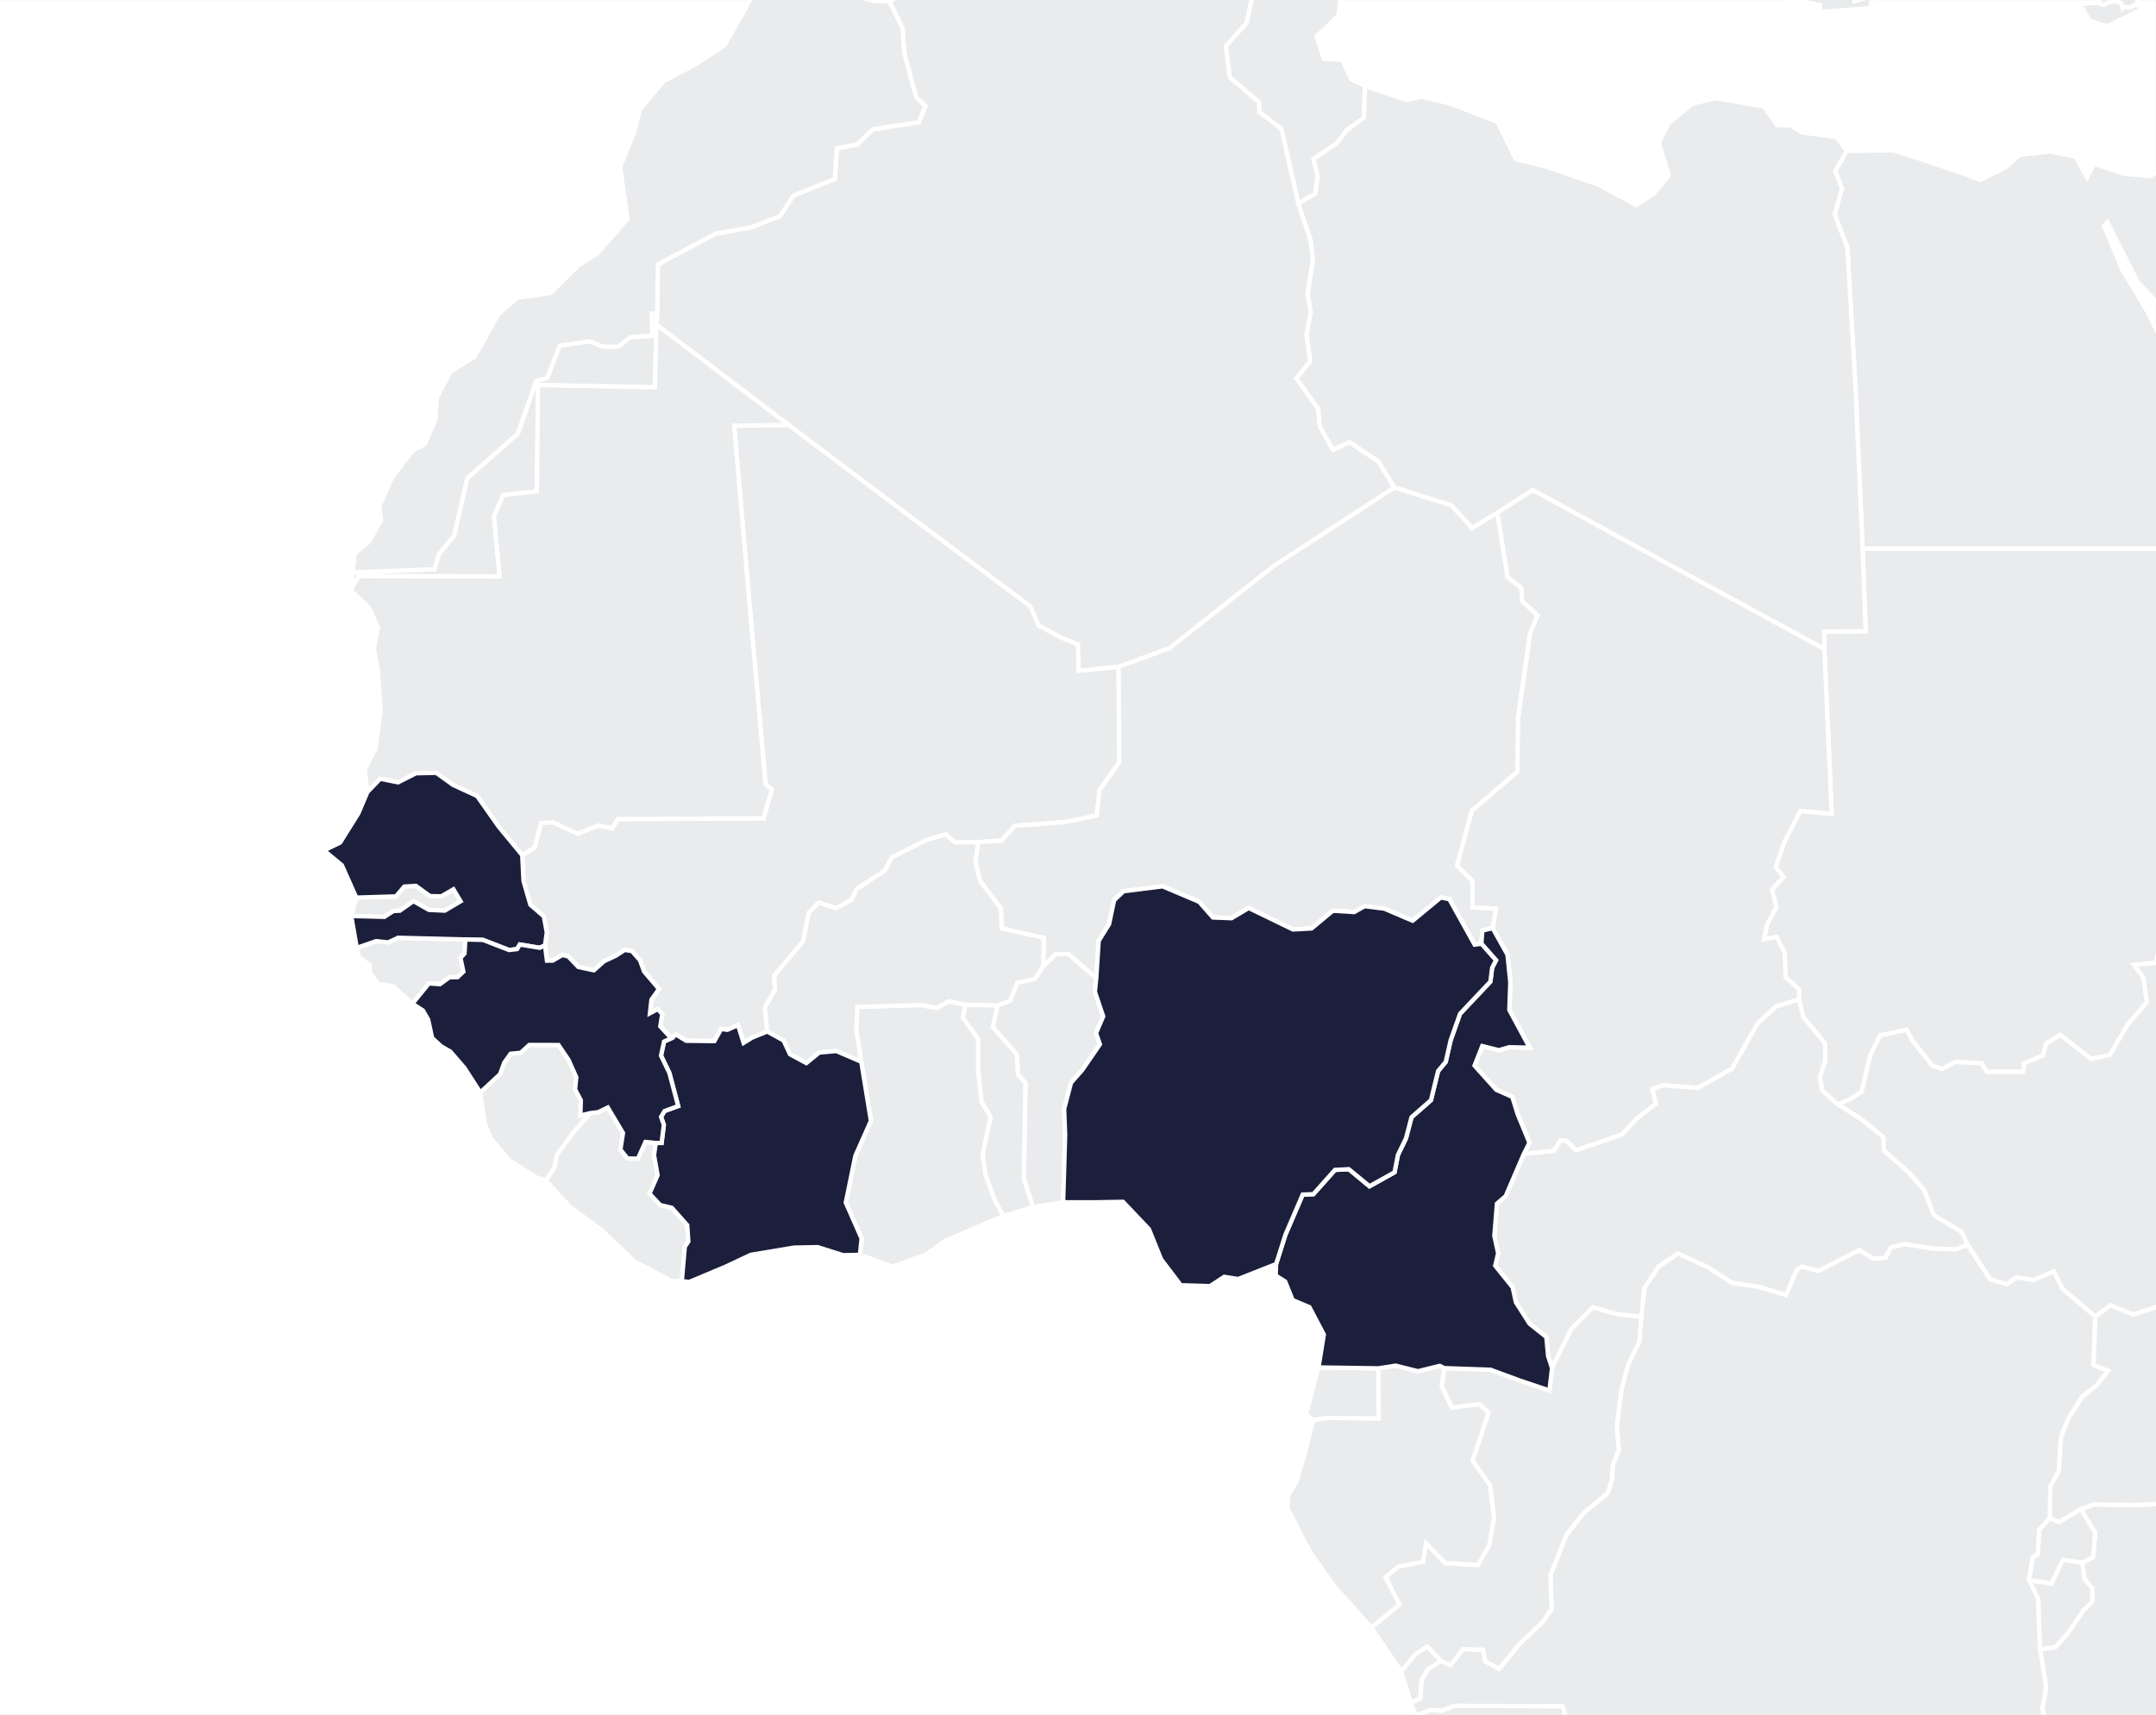
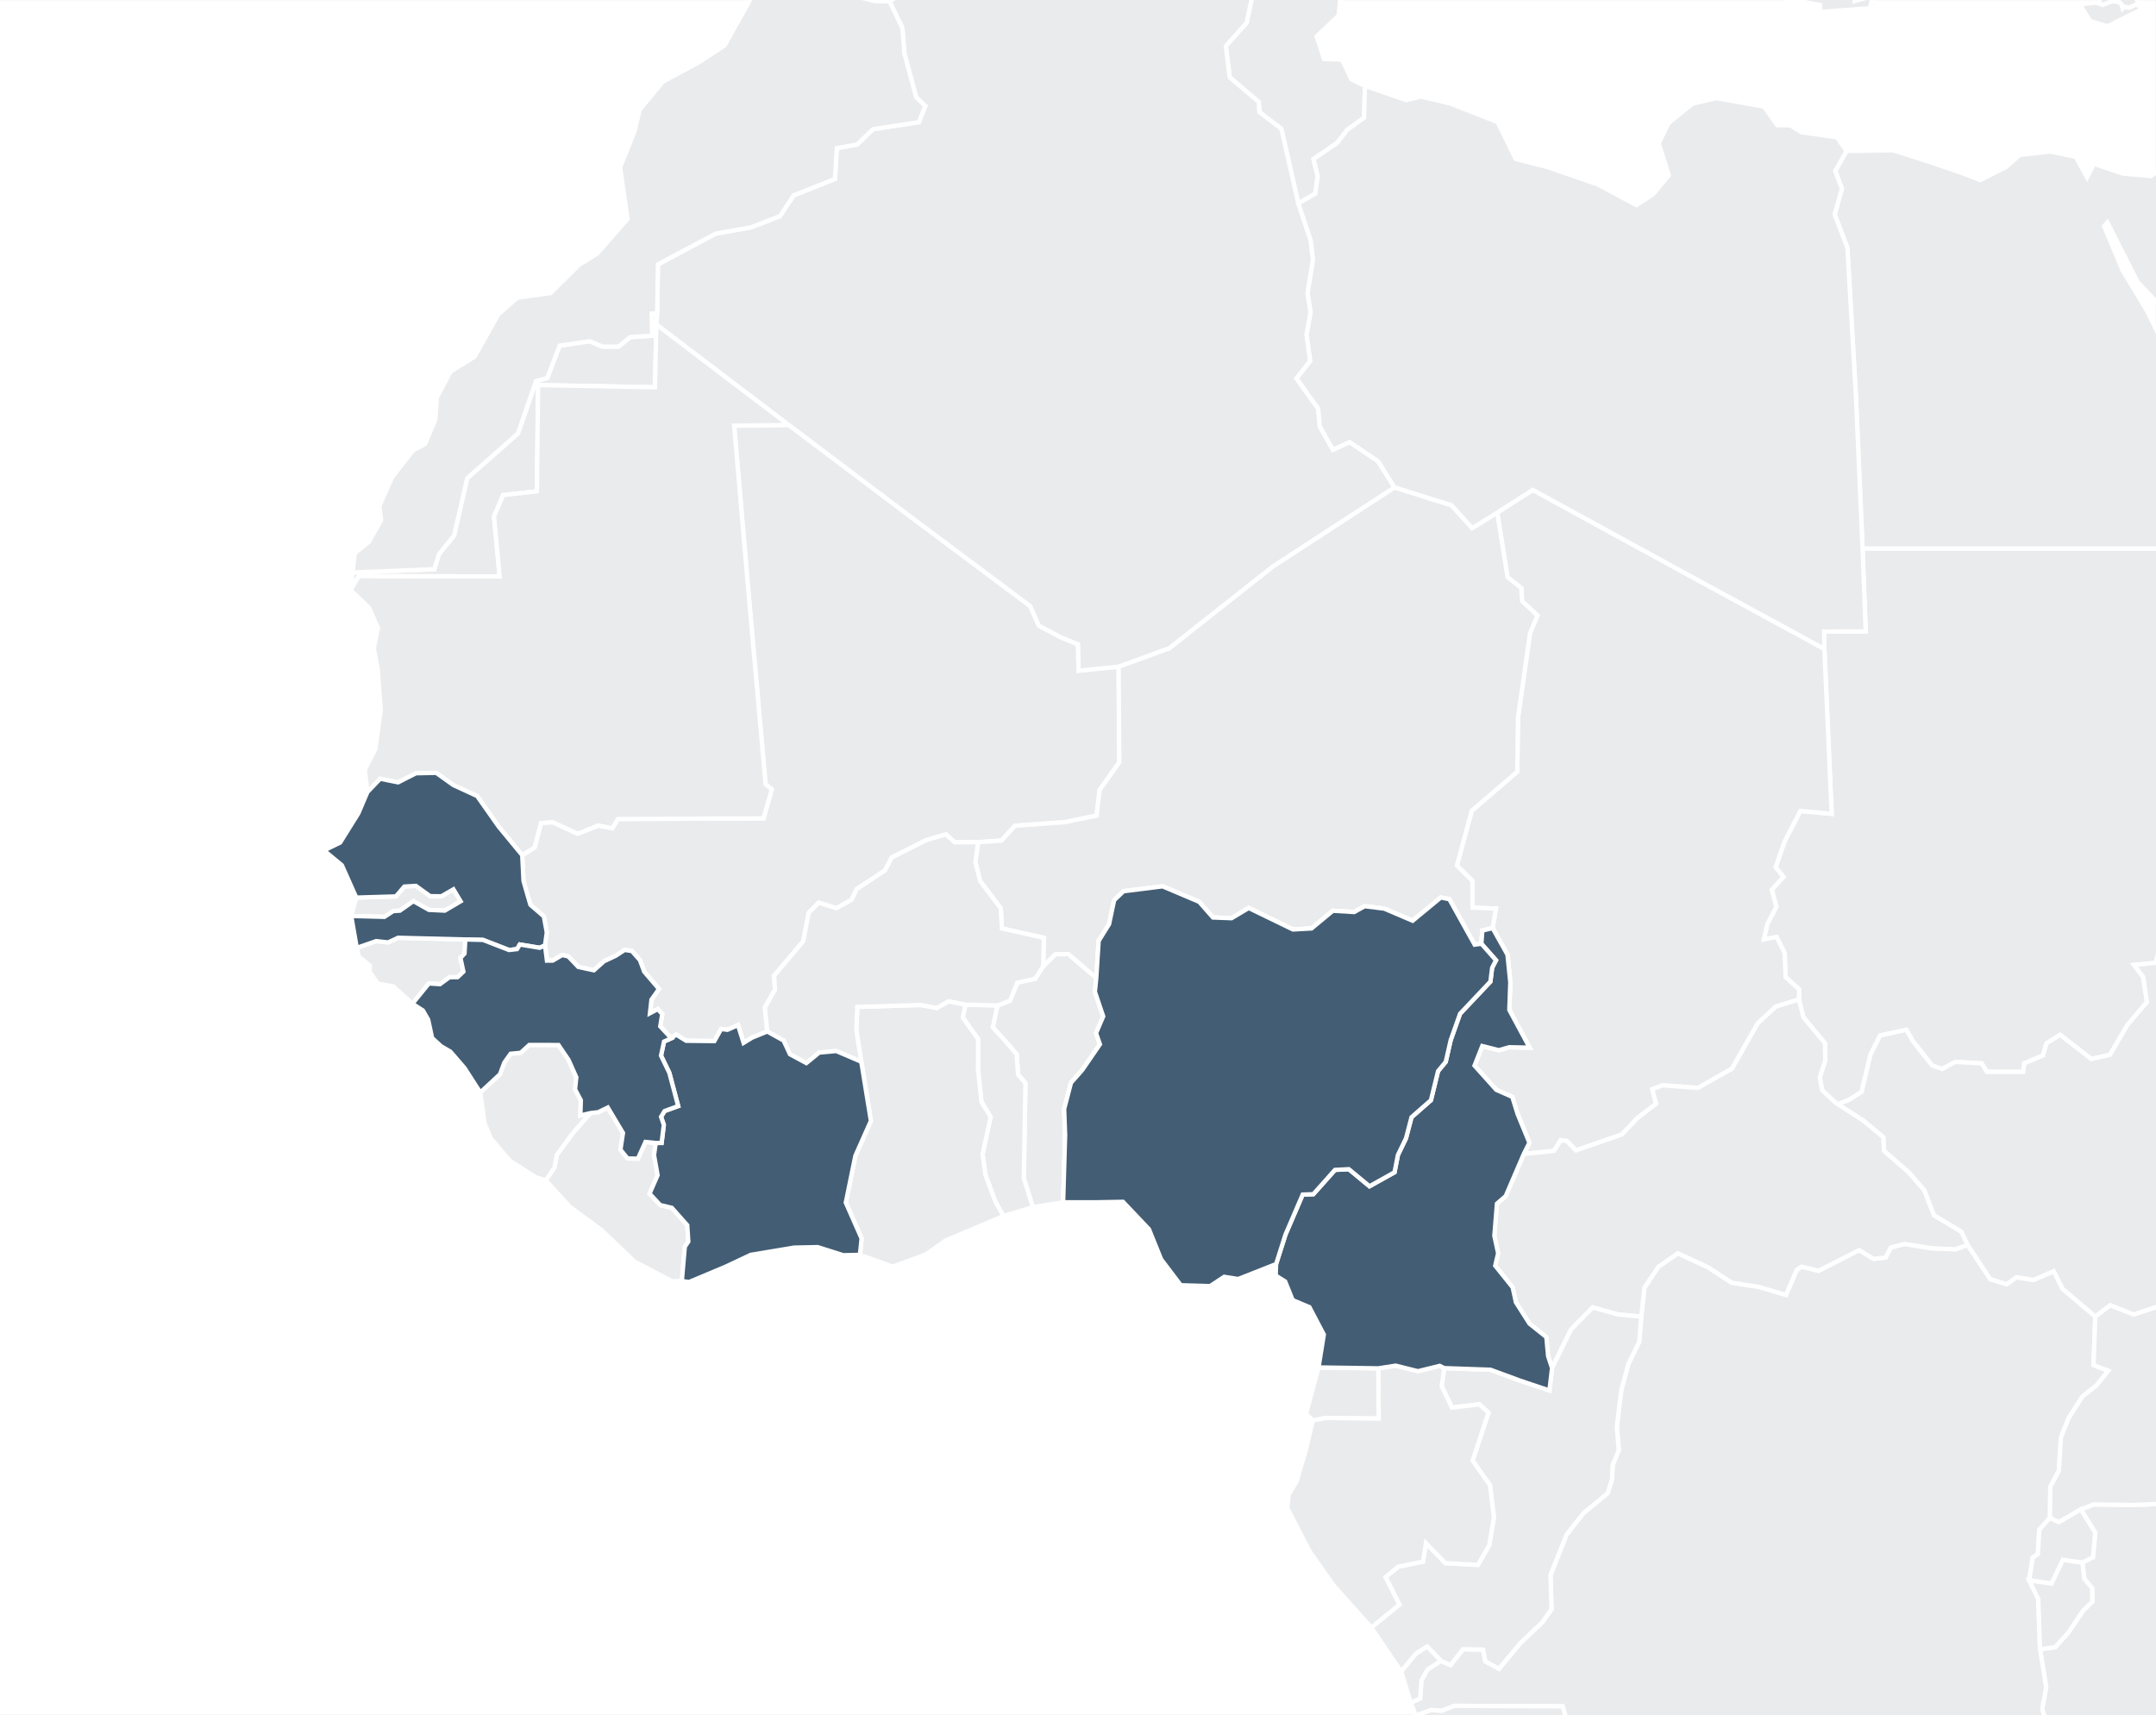
<svg xmlns="http://www.w3.org/2000/svg" viewBox="1030.4 343.1 399.2 317.4" width="1920" height="1527" data-region="Afrique de l'Ouest" data-version="2.0" data-source="POF design system v3.3.0 - vectorized regional crop">
  <defs />
  <rect x="1030.39" y="343.12" width="399.16" height="317.44" fill="#FFFFFF" />
  <g id="pof-map-base" fill="#EAEBED" stroke="#FFFFFF" stroke-width="0.8">
    <path d="M1439.36,621.16L1440.50,622.01L1465.01,637.68L1465.41,642.14L1475.04,649.83L1471.75,659.31L1472.07,663.67L1476.35,666.47L1476.51,668.47L1474.55,673.11L1474.88,675.45L1474.35,679.12L1476.59,683.95L1479.18,691.53L1481.61,693.21L1481.61,693.21L1476.09,697.67L1468.61,700.66L1464.56,700.53L1462.08,702.84L1457.37,703.04L1455.58,704.01L1447.53,701.84L1442.43,702.47L1440.83,692.01L1438.62,688.42L1437.31,686.29L1430.71,684.86L1426.92,682.55L1422.64,681.25L1419.97,679.96L1417.18,678.01L1417.18,678.01L1413.69,668.31L1409.82,664.01L1408.53,659.54L1409.26,655.54L1408.13,648.47L1410.94,648.10L1413.43,645.32L1416.12,641.30L1417.81,639.69L1417.78,637.19L1416.33,635.45L1415.96,632.42L1415.96,632.42L1417.93,631.45L1418.35,626.92L1415.68,622.58L1418.06,621.66L1425.51,621.76L1439.36,621.16Z" data-iso2="TZ" data-iso3="TZA" data-name="Tanzania" />
    <path d="M1152.08,401.12L1152.07,401.63L1151.92,403.12L1151.68,414.78L1130.03,414.37L1129.81,434.05L1123.58,434.74L1121.87,438.70L1122.91,449.80L1096.83,449.76L1095.32,452.32L1095.69,449.07L1095.80,449.08L1110.81,448.47L1111.67,445.70L1114.47,442.24L1116.91,431.62L1126.31,423.32L1129.65,413.62L1131.72,413.06L1134.02,407.07L1139.57,406.24L1141.93,407.24L1144.92,407.24L1147.08,405.49L1151.15,405.24L1151.08,401.12L1152.08,401.12Z" data-iso2="EH" data-iso3="ESH" data-name="W. Sahara" />
    <path d="M1408.13,648.47L1409.26,655.54L1408.53,659.54L1409.82,664.01L1413.69,668.31L1417.18,678.01L1417.18,678.01L1414.52,677.22L1405.40,678.52L1403.57,679.44L1401.55,684.35L1403.00,687.74L1401.60,696.85L1400.58,704.57L1402.37,705.94L1407.01,708.93L1408.90,707.53L1409.23,715.83L1404.07,715.77L1401.42,711.53L1399.02,708.25L1393.88,707.18L1392.46,703.15L1388.27,705.58L1382.89,704.50L1380.71,701.01L1376.44,700.30L1373.27,700.49L1372.93,698.10L1370.60,697.90L1367.53,697.45L1363.32,698.60L1360.39,698.41L1358.71,699.12L1359.22,689.97L1357.01,687.11L1356.59,682.38L1357.65,677.74L1356.31,674.78L1356.25,669.94L1348.02,670.00L1348.65,667.23L1345.19,667.26L1344.81,668.59L1340.60,668.89L1338.85,673.38L1337.82,675.30L1334.08,674.21L1331.84,675.30L1327.35,675.92L1324.80,671.90L1323.26,669.41L1321.36,664.80L1319.73,659.06L1299.72,658.96L1297.33,659.89L1295.37,659.74L1292.56,660.78L1291.63,658.39L1293.36,657.58L1293.59,654.22L1294.71,652.25L1297.19,650.63L1298.97,651.41L1301.30,648.47L1305.00,648.55L1305.42,650.72L1307.95,652.09L1311.97,647.26L1315.95,643.51L1317.68,641.05L1317.48,634.72L1320.46,627.25L1323.59,623.28L1328.07,619.58L1328.85,617.12L1329.02,614.30L1330.13,611.63L1329.77,607.27L1330.60,600.46L1331.90,595.66L1333.92,591.54L1334.29,586.90L1334.87,581.53L1337.48,577.63L1341.09,575.15L1346.70,577.76L1351.05,580.60L1356.02,581.36L1361.09,582.86L1363.08,578.22L1364.01,577.62L1367.11,578.40L1374.63,574.56L1377.32,576.18L1379.51,575.95L1380.51,574.08L1383.03,573.42L1388.14,574.23L1392.49,574.41L1394.72,573.59L1398.91,579.94L1401.96,580.88L1403.77,579.58L1406.91,580.09L1410.67,578.46L1412.32,581.75L1418.36,586.86L1418.36,586.86L1418.03,595.86L1420.76,596.90L1418.59,599.63L1415.99,601.67L1413.42,605.68L1412.00,609.26L1411.62,615.43L1410.04,618.37L1409.96,624.17L1408.00,626.32L1407.72,630.89L1406.78,631.49L1406.12,635.69L1407.80,639.19L1408.13,648.47Z" data-iso2="CD" data-iso3="COD" data-name="Dem. Rep. Congo" />
    <path d="M1375.39,550.55L1370.18,547.19L1367.80,544.98L1367.33,542.59L1368.37,539.39L1368.30,536.25L1364.31,531.44L1363.49,528.15L1363.53,526.28L1361.01,524.02L1360.84,519.55L1359.36,516.58L1357.00,517.02L1357.62,514.20L1359.30,510.99L1358.46,507.81L1360.62,505.45L1359.17,503.65L1360.82,498.90L1363.74,493.24L1369.55,493.77L1368.20,463.24L1368.17,460.01L1375.85,459.99L1375.27,444.63L1402.00,444.63L1427.81,444.63L1454.19,444.63L1456.76,452.17L1455.38,453.57L1456.78,461.49L1459.74,470.67L1462.39,472.57L1466.21,475.41L1463.05,479.80L1458.18,481.06L1456.19,483.42L1455.78,488.54L1453.40,499.84L1454.25,502.92L1453.44,509.52L1450.97,517.10L1447.02,520.91L1444.31,526.79L1443.72,529.93L1440.58,532.09L1438.78,540.14L1439.03,547.05L1438.81,541.05L1437.87,540.90L1437.90,537.07L1437.02,534.43L1433.46,531.39L1432.49,525.85L1433.14,520.17L1429.99,519.64L1429.58,521.36L1425.54,521.75L1427.23,524.00L1427.93,528.62L1424.33,532.85L1421.09,538.39L1417.63,539.18L1411.84,534.70L1409.32,536.28L1408.67,538.52L1405.21,539.98L1405.01,541.56L1398.28,541.56L1397.32,539.98L1392.43,539.71L1390.02,541.03L1388.15,540.37L1384.58,535.88L1383.38,533.77L1378.52,534.83L1376.73,538.39L1375.10,545.26L1372.80,546.71L1370.73,547.55L1375.39,550.55Z" data-iso2="SD" data-iso3="SDN" data-name="Sudan" />
    <path d="M1368.20,463.24L1369.55,493.77L1363.74,493.24L1360.82,498.90L1359.17,503.65L1360.62,505.45L1358.46,507.81L1359.30,510.99L1357.62,514.20L1357.00,517.02L1359.36,516.58L1360.84,519.55L1361.01,524.02L1363.53,526.28L1363.49,528.15L1359.23,529.46L1355.86,532.57L1351.10,540.96L1344.78,544.53L1338.24,544.05L1336.34,544.76L1337.04,547.46L1333.54,550.15L1330.70,553.16L1322.20,556.10L1320.49,554.36L1319.37,554.21L1318.14,556.19L1312.54,556.76L1313.58,554.68L1311.40,549.38L1310.41,546.19L1307.45,544.89L1303.42,540.40L1304.85,536.77L1307.94,537.54L1309.84,536.99L1313.62,537.07L1309.86,530.08L1310.04,524.97L1309.52,519.86L1306.77,514.94L1307.39,511.32L1303.07,511.14L1303.01,506.19L1300.16,503.34L1302.90,493.21L1311.33,485.96L1311.47,475.95L1313.69,460.34L1315.07,457.03L1312.23,454.39L1312.07,451.95L1309.53,449.95L1307.62,437.99L1314.21,433.78L1341.13,448.51L1368.20,463.24Z" data-iso2="TD" data-iso3="TCD" data-name="Chad" />
    <path d="M1096.37,509.28L1093.70,503.29L1090.39,500.55L1093.38,499.09L1096.75,493.69L1098.43,489.74L1100.79,487.28L1104.11,487.94L1107.42,486.26L1111.17,486.18L1114.33,488.44L1118.75,490.48L1122.73,496.14L1127.09,501.42L1127.33,506.21L1128.60,510.61L1131.10,512.77L1131.64,515.74L1131.31,518.14L1130.33,518.58L1126.65,517.97L1126.14,518.82L1124.65,518.99L1119.82,517.12L1116.56,517.04L1104.10,516.72L1102.28,517.58L1100.05,517.34L1096.46,518.59L1095.44,512.69L1101.58,512.85L1103.22,511.78L1104.43,511.71L1106.95,509.94L1109.82,511.56L1112.75,511.70L1115.69,509.97L1114.36,507.75L1112.12,509.04L1110.03,509.01L1107.40,507.11L1105.26,507.24L1103.71,509.06L1096.37,509.28Z" data-iso2="SN" data-iso3="SEN" data-name="Senegal" />
    <path d="M1131.31,518.14L1131.64,515.74L1131.10,512.77L1128.60,510.61L1127.33,506.21L1127.09,501.42L1129.37,500.02L1130.57,495.49L1132.70,495.31L1137.37,497.45L1141.18,495.93L1143.77,496.44L1144.80,494.73L1171.77,494.61L1173.31,489.23L1172.15,488.28L1169.19,455.08L1166.33,421.89L1176.45,421.75L1198.71,438.53L1221.16,455.31L1222.75,458.92L1226.91,461.12L1230.01,462.37L1230.11,467.26L1237.52,466.51L1237.65,484.23L1234.00,489.36L1233.45,494.10L1227.49,495.32L1218.32,495.98L1215.83,498.72L1211.52,499.02L1207.21,499.05L1205.53,497.58L1201.83,498.67L1195.53,501.86L1194.24,504.27L1189.01,507.72L1188.08,509.69L1185.25,511.26L1182.00,510.22L1180.14,512.10L1179.13,517.37L1173.74,523.75L1173.89,526.36L1172.03,529.62L1172.46,534.08L1169.66,535.22L1168.08,536.19L1167.05,532.90L1165.09,533.77L1163.93,533.62L1162.67,535.86L1157.45,535.80L1155.58,534.65L1154.70,535.34L1152.65,533.13L1153.02,530.84L1152.18,529.94L1150.74,530.70L1151.02,528.19L1152.42,526.21L1149.67,522.99L1148.89,520.87L1147.40,519.18L1146.05,518.98L1144.42,520.05L1142.23,521.08L1140.36,522.75L1137.48,522.13L1135.62,520.18L1134.51,519.92L1132.74,520.95L1131.67,520.96L1131.31,518.14Z" data-iso2="ML" data-iso3="MLI" data-name="Mali" />
    <path d="M1095.32,452.32L1096.83,449.76L1122.91,449.80L1121.87,438.70L1123.58,434.74L1129.81,434.05L1130.03,414.37L1151.68,414.78L1151.92,403.12L1176.45,421.75L1166.33,421.89L1169.19,455.08L1172.15,488.28L1173.31,489.23L1171.77,494.61L1144.80,494.73L1143.77,496.44L1141.18,495.93L1137.37,497.45L1132.70,495.31L1130.57,495.49L1129.37,500.02L1127.09,501.42L1122.73,496.14L1118.75,490.48L1114.33,488.44L1111.17,486.18L1107.42,486.26L1104.11,487.94L1100.79,487.28L1098.43,489.74L1097.94,485.60L1099.90,481.80L1100.90,474.56L1100.34,466.96L1099.62,463.14L1100.38,459.30L1098.75,455.64L1095.32,452.32Z" data-iso2="MR" data-iso3="MRT" data-name="Mauritania" />
    <path d="M1227.25,565.71L1221.65,566.61L1219.97,561.30L1220.27,543.64L1218.90,542.05L1218.64,538.28L1216.29,535.58L1214.22,533.31L1215.08,529.26L1217.40,528.39L1218.77,525.03L1222.07,524.31L1223.55,522.01L1225.81,519.76L1228.23,519.74L1233.39,524.16L1233.13,526.72L1234.67,531.28L1233.34,534.38L1234.06,536.45L1230.79,541.21L1228.71,543.57L1227.44,548.42L1227.62,553.31L1227.25,565.71Z" data-iso2="BJ" data-iso3="BEN" data-name="Benin" />
    <path d="M1307.62,437.99L1309.53,449.95L1312.07,451.95L1312.23,454.39L1315.07,457.03L1313.69,460.34L1311.47,475.95L1311.33,485.96L1302.90,493.21L1300.16,503.34L1303.01,506.19L1303.07,511.14L1307.39,511.32L1306.77,514.94L1304.87,515.38L1304.69,517.83L1303.44,518.00L1298.76,509.58L1297.17,509.27L1291.96,513.57L1286.71,511.33L1283.08,510.88L1281.14,511.96L1277.19,511.72L1273.24,515.00L1269.81,515.19L1261.61,511.21L1258.43,513.10L1254.99,512.97L1252.44,510.07L1245.67,507.20L1238.43,508.11L1236.69,509.77L1235.76,514.19L1233.83,517.30L1233.39,524.16L1228.23,519.74L1225.81,519.76L1223.55,522.01L1223.69,516.74L1215.91,515.00L1215.69,511.27L1211.90,506.25L1210.99,502.75L1211.52,499.02L1215.83,498.72L1218.32,495.98L1227.49,495.32L1233.45,494.10L1234.00,489.36L1237.65,484.23L1237.52,466.51L1246.92,463.08L1266.06,447.97L1288.59,433.31L1299.15,436.62L1302.98,440.85L1307.62,437.99Z" data-iso2="NE" data-iso3="NER" data-name="Niger" />
    <path d="M1227.25,565.71L1227.62,553.31L1227.44,548.42L1228.71,543.57L1230.79,541.21L1234.06,536.45L1233.34,534.38L1234.67,531.28L1233.13,526.72L1233.39,524.16L1233.83,517.30L1235.76,514.19L1236.69,509.77L1238.43,508.11L1245.67,507.20L1252.44,510.07L1254.99,512.97L1258.43,513.10L1261.61,511.21L1269.81,515.19L1273.24,515.00L1277.19,511.72L1281.14,511.96L1283.08,510.88L1286.71,511.33L1291.96,513.57L1297.17,509.27L1298.76,509.58L1303.44,518.00L1304.69,517.83L1307.40,520.89L1306.68,522.28L1306.36,524.84L1300.74,530.79L1299.00,535.70L1298.09,539.70L1296.67,541.41L1295.35,546.80L1291.75,549.96L1290.73,553.86L1289.23,556.96L1288.61,560.15L1283.97,562.74L1280.15,559.58L1277.58,559.71L1273.57,564.21L1271.60,564.28L1268.41,571.70L1266.68,577.15L1259.65,579.92L1257.07,579.51L1254.46,581.23L1249.03,581.07L1245.39,576.26L1243.14,570.69L1238.33,565.62L1233.24,565.71L1227.25,565.71Z" data-iso2="NG" data-iso3="NGA" data-name="Nigeria" />
    <path d="M1306.77,514.94L1309.52,519.86L1310.04,524.97L1309.86,530.08L1313.62,537.07L1309.84,536.99L1307.94,537.54L1304.85,536.77L1303.42,540.40L1307.45,544.89L1310.41,546.19L1311.40,549.38L1313.58,554.68L1312.54,556.76L1309.19,564.56L1307.57,565.96L1307.09,571.92L1307.79,575.16L1307.25,577.45L1310.48,581.47L1311.08,584.23L1313.61,588.20L1316.72,590.67L1317.04,594.18L1317.77,596.41L1317.29,600.56L1311.89,598.75L1306.39,596.72L1297.82,596.42L1296.97,596.00L1292.95,596.99L1288.82,595.96L1285.60,596.46L1274.54,596.29L1275.52,590.21L1272.85,585.13L1269.75,583.82L1268.36,580.38L1266.61,579.27L1266.68,577.15L1268.41,571.70L1271.60,564.28L1273.57,564.21L1277.58,559.71L1280.15,559.58L1283.97,562.74L1288.61,560.15L1289.23,556.96L1290.73,553.86L1291.75,549.96L1295.35,546.80L1296.67,541.41L1298.09,539.70L1299.00,535.70L1300.74,530.79L1306.36,524.84L1306.68,522.28L1307.40,520.89L1304.69,517.83L1304.87,515.38L1306.77,514.94Z" data-iso2="CM" data-iso3="CMR" data-name="Cameroon" />
    <path d="M1215.08,529.26L1214.22,533.31L1216.29,535.58L1218.64,538.28L1218.90,542.05L1220.27,543.64L1219.97,561.30L1221.65,566.61L1216.19,568.25L1214.68,565.55L1212.87,560.67L1212.33,556.84L1213.82,549.91L1212.12,547.11L1211.48,541.05L1211.49,535.46L1208.66,531.50L1209.16,529.10L1215.08,529.26Z" data-iso2="TG" data-iso3="TGO" data-name="Togo" />
    <path d="M1209.16,529.10L1208.66,531.50L1211.49,535.46L1211.48,541.05L1212.12,547.11L1213.82,549.91L1212.33,556.84L1212.87,560.67L1214.68,565.55L1216.19,568.25L1205.56,572.75L1201.78,575.39L1195.67,577.62L1189.62,575.44L1189.93,572.40L1187.00,565.77L1188.78,557.09L1191.65,550.63L1189.87,539.68L1188.96,533.89L1189.13,529.53L1200.87,529.17L1203.85,529.73L1206.04,528.48L1209.16,529.10Z" data-iso2="GH" data-iso3="GHA" data-name="Ghana" />
    <path d="M1154.70,535.34L1155.58,534.65L1157.45,535.80L1162.67,535.86L1163.93,533.62L1165.09,533.77L1167.05,532.90L1168.08,536.19L1169.66,535.22L1172.46,534.08L1175.49,535.76L1176.67,538.30L1179.70,539.93L1182.07,537.99L1185.24,537.70L1189.87,539.68L1191.65,550.63L1188.78,557.09L1187.00,565.77L1189.93,572.40L1189.62,575.44L1186.53,575.51L1181.80,574.01L1177.45,574.10L1169.41,575.44L1164.69,577.66L1157.97,580.48L1156.65,580.28L1157.20,573.95L1157.85,572.98L1157.65,569.95L1154.79,566.73L1152.64,566.22L1150.67,564.10L1152.16,560.69L1151.50,556.97L1151.82,554.73L1152.90,554.72L1153.31,551.37L1152.80,549.88L1153.45,548.81L1155.97,547.89L1154.33,541.73L1152.79,538.55L1153.35,535.94L1154.70,535.34Z" data-iso2="CI" data-iso3="CIV" data-name="Côte d'Ivoire" />
    <path d="M1116.56,517.04L1119.82,517.12L1124.65,518.99L1126.14,518.82L1126.65,517.97L1130.33,518.58L1131.31,518.14L1131.67,520.96L1132.74,520.95L1134.51,519.92L1135.62,520.18L1137.48,522.13L1140.36,522.75L1142.23,521.08L1144.42,520.05L1146.05,518.98L1147.40,519.18L1148.89,520.87L1149.67,522.99L1152.42,526.21L1151.02,528.19L1150.74,530.70L1152.18,529.94L1153.02,530.84L1152.65,533.13L1154.70,535.34L1153.35,535.94L1152.79,538.55L1154.33,541.73L1155.97,547.89L1153.45,548.81L1152.80,549.88L1153.31,551.37L1152.90,554.72L1151.82,554.73L1149.91,554.53L1148.51,557.63L1146.59,557.59L1145.28,555.96L1145.75,552.87L1142.94,548.16L1141.17,549.02L1139.72,549.19L1137.86,549.63L1137.95,546.81L1136.88,544.80L1137.11,542.56L1135.67,539.33L1133.81,536.58L1128.40,536.57L1126.81,538.02L1124.94,538.20L1123.77,539.85L1122.98,541.99L1119.33,545.37L1116.40,540.82L1113.80,537.81L1112.08,536.81L1110.41,535.28L1109.68,531.88L1108.71,530.19L1106.76,528.93L1109.81,525.18L1111.86,525.32L1113.63,524.03L1115.12,524.02L1116.20,523.00L1115.66,520.45L1116.41,519.65L1116.56,517.04Z" data-iso2="GN" data-iso3="GIN" data-name="Guinea" />
    <path d="M1096.46,518.59L1100.05,517.34L1102.28,517.58L1104.10,516.72L1116.56,517.04L1116.41,519.65L1115.66,520.45L1116.20,523.00L1115.12,524.02L1113.63,524.03L1111.86,525.32L1109.81,525.18L1106.76,528.93L1103.19,525.71L1100.36,525.21L1098.84,523.04L1098.89,521.87L1096.86,520.23L1096.46,518.59Z" data-iso2="GW" data-iso3="GNB" data-name="Guinea-Bissau" />
    <path d="M1151.82,554.73L1151.50,556.97L1152.16,560.69L1150.67,564.10L1152.64,566.22L1154.79,566.73L1157.65,569.95L1157.85,572.98L1157.20,573.95L1156.65,580.28L1154.88,580.35L1147.89,576.68L1141.75,570.83L1136.00,566.62L1131.46,561.66L1133.09,559.19L1133.47,556.96L1136.55,552.78L1139.72,549.19L1141.17,549.02L1142.94,548.16L1145.75,552.87L1145.28,555.96L1146.59,557.59L1148.51,557.63L1149.91,554.53L1151.82,554.73Z" data-iso2="LR" data-iso3="LBR" data-name="Liberia" />
    <path d="M1119.33,545.37L1122.98,541.99L1123.77,539.85L1124.94,538.20L1126.81,538.02L1128.40,536.57L1133.81,536.58L1135.67,539.33L1137.11,542.56L1136.88,544.80L1137.95,546.81L1137.86,549.63L1139.72,549.19L1136.55,552.78L1133.47,556.96L1133.09,559.19L1131.46,561.66L1129.63,561.09L1124.78,557.99L1121.27,553.87L1120.11,551.06L1119.33,545.37Z" data-iso2="SL" data-iso3="SLE" data-name="Sierra Leone" />
    <path d="M1172.46,534.08L1172.03,529.62L1173.89,526.36L1173.74,523.75L1179.13,517.37L1180.14,512.10L1182.00,510.22L1185.25,511.26L1188.08,509.69L1189.01,507.72L1194.24,504.27L1195.53,501.86L1201.83,498.67L1205.53,497.58L1207.21,499.05L1211.52,499.02L1210.99,502.75L1211.90,506.25L1215.69,511.27L1215.91,515.00L1223.69,516.74L1223.55,522.01L1222.07,524.31L1218.77,525.03L1217.40,528.39L1215.08,529.26L1209.16,529.10L1206.04,528.48L1203.85,529.73L1200.87,529.17L1189.13,529.53L1188.96,533.89L1189.87,539.68L1185.24,537.70L1182.07,537.99L1179.70,539.93L1176.67,538.30L1175.49,535.76L1172.46,534.08Z" data-iso2="BF" data-iso3="BFA" data-name="Burkina Faso" />
    <path d="M1394.72,573.59L1392.49,574.41L1388.14,574.23L1383.03,573.42L1380.51,574.08L1379.51,575.95L1377.32,576.18L1374.63,574.56L1367.11,578.40L1364.01,577.62L1363.08,578.22L1361.09,582.86L1356.02,581.36L1351.05,580.60L1346.70,577.76L1341.09,575.15L1337.48,577.63L1334.87,581.53L1334.29,586.90L1329.92,586.47L1325.32,585.18L1321.30,589.25L1317.77,596.41L1317.04,594.18L1316.72,590.67L1313.61,588.20L1311.08,584.23L1310.48,581.47L1307.25,577.45L1307.79,575.16L1307.09,571.92L1307.57,565.96L1309.19,564.56L1312.54,556.76L1318.14,556.19L1319.37,554.21L1320.49,554.36L1322.20,556.10L1330.70,553.16L1333.54,550.15L1337.04,547.46L1336.34,544.76L1338.24,544.05L1344.78,544.53L1351.10,540.96L1355.86,532.57L1359.23,529.46L1363.49,528.15L1364.31,531.44L1368.30,536.25L1368.37,539.39L1367.33,542.59L1367.80,544.98L1370.18,547.19L1375.39,550.55L1379.14,553.66L1379.24,556.16L1383.85,560.17L1386.72,563.50L1388.49,568.11L1393.60,571.16L1394.72,573.59Z" data-iso2="CF" data-iso3="CAF" data-name="Central African Rep." />
    <path d="M1334.29,586.90L1333.92,591.54L1331.90,595.66L1330.60,600.46L1329.77,607.27L1330.13,611.63L1329.02,614.30L1328.85,617.12L1328.07,619.58L1323.59,623.28L1320.46,627.25L1317.48,634.72L1317.68,641.05L1315.95,643.51L1311.97,647.26L1307.95,652.09L1305.42,650.72L1305.00,648.55L1301.30,648.47L1298.97,651.41L1297.19,650.63L1294.66,647.99L1292.60,649.29L1289.85,652.61L1284.31,644.46L1289.50,640.21L1286.95,635.13L1289.29,633.19L1293.88,632.25L1294.43,628.84L1298.04,632.54L1304.04,632.86L1306.14,629.22L1307.01,624.11L1306.28,618.10L1303.06,613.56L1306.00,604.65L1304.30,603.12L1299.24,603.74L1297.33,599.77L1297.82,596.42L1306.39,596.72L1311.89,598.75L1317.29,600.56L1317.77,596.41L1321.30,589.25L1325.32,585.18L1329.92,586.47L1334.29,586.90Z" data-iso2="CG" data-iso3="COG" data-name="Congo" />
    <path d="M1285.60,596.46L1288.82,595.96L1292.95,596.99L1296.97,596.00L1297.82,596.42L1297.33,599.77L1299.24,603.74L1304.30,603.12L1306.00,604.65L1303.06,613.56L1306.28,618.10L1307.01,624.11L1306.14,629.22L1304.04,632.86L1298.04,632.54L1294.43,628.84L1293.88,632.25L1289.29,633.19L1286.95,635.13L1289.50,640.21L1284.31,644.46L1277.36,636.70L1272.89,630.35L1268.78,622.40L1269.00,619.85L1270.48,617.39L1272.13,611.79L1273.50,606.08L1275.79,605.64L1285.67,605.72L1285.60,596.46Z" data-iso2="GA" data-iso3="GAB" data-name="Gabon" />
    <path d="M1274.54,596.29L1285.60,596.46L1285.67,605.72L1275.79,605.64L1273.50,606.08L1272.22,604.92L1274.54,596.29Z" data-iso2="GQ" data-iso3="GNQ" data-name="Eq. Guinea" />
    <path d="M1297.19,650.63L1294.71,652.25L1293.59,654.22L1293.36,657.58L1291.63,658.39L1289.85,652.61L1292.60,649.29L1294.66,647.99L1297.19,650.63ZM1292.56,660.78L1295.37,659.74L1297.33,659.89L1299.72,658.96L1319.73,659.06L1321.36,664.80L1323.26,669.41L1324.80,671.90L1327.35,675.92L1331.84,675.30L1334.08,674.21L1337.82,675.30L1338.85,673.38L1340.60,668.89L1344.81,668.59L1345.19,667.26L1348.65,667.23L1348.02,670.00L1356.25,669.94L1356.31,674.78L1357.65,677.74L1356.59,682.38L1357.01,687.11L1359.22,689.97L1358.71,699.12L1360.39,698.41L1363.32,698.60L1367.53,697.45L1370.60,697.90L1371.27,700.29L1370.42,704.02L1371.53,707.63L1370.46,710.51L1370.97,713.17L1356.93,713.07L1356.01,737.54L1360.35,743.84L1364.58,748.64L1352.17,751.78L1335.98,750.69L1331.43,747.00L1304.25,747.33L1303.23,747.88L1299.30,744.40L1294.95,744.17L1290.92,745.48L1287.66,746.94L1287.11,742.10L1288.14,735.34L1290.57,728.30L1290.96,725.00L1293.24,718.06L1294.89,714.91L1298.83,709.88L1301.04,706.46L1301.82,700.76L1301.51,696.40L1299.52,693.65L1297.76,688.98L1296.14,684.37L1296.52,682.77L1298.63,679.72L1296.63,672.29L1295.28,667.14L1291.91,662.27L1292.56,660.78Z" data-iso2="AO" data-iso3="AGO" data-name="Angola" />
    <path d="M1415.96,632.42L1416.33,635.45L1417.78,637.19L1417.81,639.69L1416.12,641.30L1413.43,645.32L1410.94,648.10L1408.13,648.47L1407.80,639.19L1406.12,635.69L1410.24,636.30L1412.35,631.92L1415.96,632.42Z" data-iso2="BI" data-iso3="BDI" data-name="Burundi" />
    <path d="M1096.37,509.28L1103.71,509.06L1105.26,507.24L1107.40,507.11L1110.03,509.01L1112.12,509.04L1114.36,507.75L1115.69,509.97L1112.75,511.70L1109.82,511.56L1106.95,509.94L1104.43,511.71L1103.22,511.78L1101.58,512.85L1095.44,512.69L1096.37,509.28Z" data-iso2="GM" data-iso3="GMB" data-name="Gambia" />
    <path d="M1270.79,380.72L1267.65,366.91L1263.58,363.81L1263.48,361.95L1258.08,357.36L1257.37,351.57L1261.22,347.28L1262.55,340.94L1261.33,333.62L1262.50,329.68L1269.31,326.59L1273.78,327.51L1273.74,331.39L1279.02,328.56L1279.53,330.04L1276.50,333.80L1276.59,337.35L1278.87,339.26L1278.28,345.91L1274.19,349.78L1275.55,353.97L1278.88,354.10L1280.63,357.75L1283.13,358.96L1282.97,364.86L1279.89,367.07L1277.98,369.54L1273.61,372.50L1274.39,375.69L1273.92,378.94L1270.79,380.72Z" data-iso2="TN" data-iso3="TUN" data-name="Tunisia" />
    <path d="M1151.92,403.12L1152.07,401.63L1152.08,401.12L1152.22,392.01L1162.89,386.33L1169.43,385.16L1174.81,383.09L1177.35,379.24L1185.00,376.19L1185.34,370.49L1189.10,369.82L1192.05,366.98L1200.53,365.68L1201.73,362.69L1200.03,361.06L1197.85,352.94L1197.49,348.26L1195.11,343.34L1201.28,339.14L1208.19,337.80L1212.21,334.63L1218.33,332.30L1229.10,330.93L1239.61,330.31L1242.83,331.45L1248.75,328.42L1255.54,328.36L1258.17,330.15L1262.50,329.68L1261.33,333.62L1262.55,340.94L1261.22,347.28L1257.37,351.57L1258.08,357.36L1263.48,361.95L1263.58,363.81L1267.65,366.91L1270.79,380.72L1273.08,387.52L1273.52,391.09L1272.52,397.37L1273.08,400.87L1272.33,405.08L1273.01,409.92L1270.46,413.13L1274.47,418.74L1274.78,422.04L1277.21,426.33L1280.28,424.92L1285.58,428.49L1288.59,433.31L1266.06,447.97L1246.92,463.08L1237.52,466.51L1230.11,467.26L1230.01,462.37L1226.91,461.12L1222.75,458.92L1221.16,455.31L1198.71,438.53L1176.45,421.75L1151.92,403.12Z" data-iso2="DZ" data-iso3="DZA" data-name="Algeria" />
    <path d="M1377.19,342.33L1376.60,344.59L1367.43,345.25L1367.39,343.98L1359.45,342.48L1360.37,339.21L1364.08,341.80L1369.02,341.37L1373.83,341.91L1373.79,343.25L1377.19,342.33ZM1351.73,296.08L1356.35,296.30L1361.10,294.21L1365.77,296.87L1371.35,296.15L1370.98,292.36L1374.24,294.37L1372.86,299.15L1371.48,300.00L1367.65,299.78L1364.32,299.06L1356.98,301.05L1361.75,305.34L1358.69,306.59L1355.21,306.59L1351.52,302.66L1350.50,304.33L1352.33,308.90L1355.81,312.49L1353.60,314.17L1357.43,317.69L1360.76,319.92L1361.25,324.25L1355.21,322.22L1357.42,326.13L1353.46,326.93L1356.44,333.70L1352.21,333.80L1346.73,330.46L1343.87,324.32L1342.35,319.22L1339.60,315.70L1336.02,311.34L1335.42,309.16L1338.02,305.45L1338.18,302.97L1340.11,301.86L1340.06,299.86L1344.07,299.18L1346.29,297.52L1349.68,297.66L1350.57,296.33L1351.73,296.08Z" data-iso2="GR" data-iso3="GRC" data-name="Greece" />
    <path d="M1418.54,343.55L1418.99,343.51L1419.71,341.66L1424.33,341.76L1429.87,339.47L1425.93,342.74L1426.57,344.18L1425.85,343.91L1424.69,344.49L1423.72,344.33L1423.43,344.63L1423.21,343.85L1422.70,343.38L1421.46,343.30L1419.79,343.96L1418.54,343.55Z" data-iso2="-9" data-iso3="-99" data-name="N. Cyprus" />
    <path d="M1418.54,343.55L1419.79,343.96L1421.46,343.30L1422.70,343.38L1423.21,343.85L1423.43,344.63L1423.72,344.33L1424.69,344.49L1425.85,343.91L1426.57,344.18L1426.84,344.80L1420.62,347.92L1417.37,346.92L1415.53,343.84L1418.54,343.55Z" data-iso2="CY" data-iso3="CYP" data-name="Cyprus" />
    <path d="M1195.11,343.34L1197.49,348.26L1197.85,352.94L1200.03,361.06L1201.73,362.69L1200.53,365.68L1192.05,366.98L1189.10,369.82L1185.34,370.49L1185.00,376.19L1177.35,379.24L1174.81,383.09L1169.43,385.16L1162.89,386.33L1152.22,392.01L1152.08,401.12L1151.08,401.12L1151.15,405.24L1147.08,405.49L1144.92,407.24L1141.93,407.24L1139.57,406.24L1134.02,407.07L1131.72,413.06L1129.65,413.62L1126.31,423.32L1116.91,431.62L1114.47,442.24L1111.67,445.70L1110.81,448.47L1095.80,449.08L1095.69,449.07L1096.09,445.51L1098.70,443.41L1100.98,439.40L1100.62,436.80L1103.05,431.37L1106.87,426.48L1109.13,425.24L1111.01,420.76L1111.29,416.66L1113.81,411.90L1118.28,409.10L1122.69,401.24L1122.81,401.14L1126.20,398.18L1132.33,397.33L1137.64,392.08L1140.97,390.03L1146.59,383.60L1145.23,374.03L1147.88,367.41L1148.86,363.36L1153.16,358.16L1159.72,354.65L1164.56,351.47L1169.03,343.51L1171.13,338.79L1175.83,338.83L1179.63,342.09L1185.72,341.56L1192.33,343.25L1195.11,343.34Z" data-iso2="MA" data-iso3="MAR" data-name="Morocco" />
    <path d="M1454.19,444.63L1427.81,444.63L1402.00,444.63L1375.27,444.63L1374.03,416.30L1372.46,388.95L1370.10,382.75L1371.45,378.00L1370.21,374.71L1372.30,371.02L1380.92,370.89L1387.33,372.93L1393.96,375.20L1397.07,376.40L1401.87,373.96L1404.35,371.75L1410.02,371.12L1414.72,372.09L1416.84,375.91L1418.12,373.39L1423.50,375.21L1428.61,375.65L1431.62,373.71L1431.62,373.71L1436.33,384.93L1437.16,386.93L1435.60,390.02L1434.69,395.83L1433.23,399.84L1431.81,401.18L1429.43,398.70L1426.19,395.26L1420.60,384.24L1419.99,384.93L1423.38,393.05L1428.02,400.79L1433.88,412.77L1436.61,416.95L1439.03,421.29L1445.51,429.81L1444.28,431.15L1444.79,436.15L1452.93,443.05L1454.19,444.63Z" data-iso2="EG" data-iso3="EGY" data-name="Egypt" />
    <path d="M1375.27,444.63L1375.85,459.99L1368.17,460.01L1368.20,463.24L1341.13,448.51L1314.21,433.78L1307.62,437.99L1302.98,440.85L1299.15,436.62L1288.59,433.31L1285.58,428.49L1280.28,424.92L1277.21,426.33L1274.78,422.04L1274.47,418.74L1270.46,413.13L1273.01,409.92L1272.33,405.08L1273.08,400.87L1272.52,397.37L1273.52,391.09L1273.08,387.52L1270.79,380.72L1273.92,378.94L1274.39,375.69L1273.61,372.50L1277.98,369.54L1279.89,367.07L1282.97,364.86L1283.13,358.96L1290.81,361.60L1293.50,360.94L1298.95,362.23L1307.69,365.66L1311.04,372.50L1316.94,374.00L1326.26,377.22L1333.40,381.04L1336.47,379.05L1339.39,375.51L1337.53,369.61L1339.34,365.87L1343.78,362.26L1348.16,361.22L1357.01,362.79L1359.45,366.23L1361.87,366.26L1364.02,367.57L1370.53,368.48L1372.30,371.02L1370.21,374.71L1371.45,378.00L1370.10,382.75L1372.46,388.95L1374.03,416.30L1375.27,444.63Z" data-iso2="LY" data-iso3="LBY" data-name="Libya" />
    <path d="M1439.36,621.16L1425.51,621.76L1418.06,621.66L1415.68,622.58L1411.60,624.96L1409.96,624.17L1410.04,618.37L1411.62,615.43L1412.00,609.26L1413.42,605.68L1415.99,601.67L1418.59,599.63L1420.76,596.90L1418.03,595.86L1418.36,586.86L1418.36,586.86L1421.13,584.76L1425.46,586.48L1430.91,584.68L1435.69,584.70L1439.82,581.16L1443.10,586.50L1443.94,590.36L1447.01,599.19L1444.57,604.80L1441.24,609.89L1439.30,613.01L1439.36,621.16Z" data-iso2="UG" data-iso3="UGA" data-name="Uganda" />
    <path d="M1415.68,622.58L1418.35,626.92L1417.93,631.45L1415.96,632.42L1415.96,632.42L1412.35,631.92L1410.24,636.30L1406.12,635.69L1406.78,631.49L1407.72,630.89L1408.00,626.32L1409.96,624.17L1411.60,624.96L1415.68,622.58Z" data-iso2="RW" data-iso3="RWA" data-name="Rwanda" />
    <path d="M1418.36,586.86L1412.32,581.75L1410.67,578.46L1406.91,580.09L1403.77,579.58L1401.96,580.88L1398.91,579.94L1394.72,573.59L1393.60,571.16L1388.49,568.11L1386.72,563.50L1383.85,560.17L1379.24,556.16L1379.14,553.66L1375.39,550.55L1370.73,547.55L1372.80,546.71L1375.10,545.26L1376.73,538.39L1378.52,534.83L1383.38,533.77L1384.58,535.88L1388.15,540.37L1390.02,541.03L1392.43,539.71L1397.32,539.98L1398.28,541.56L1405.01,541.56L1405.21,539.98L1408.67,538.52L1409.32,536.28L1411.84,534.70L1417.63,539.18L1421.09,538.39L1424.33,532.85L1427.93,528.62L1427.23,524.00L1425.54,521.75L1429.58,521.36L1429.99,519.64L1433.14,520.17L1432.49,525.85L1433.46,531.39L1437.02,534.43L1437.90,537.07L1437.87,540.90L1438.81,541.05L1439.03,547.05L1438.07,549.40L1434.48,549.59L1432.26,553.97L1436.43,554.52L1439.93,558.27L1441.17,561.35L1444.30,563.13L1448.45,571.50L1443.93,576.57L1439.82,581.16L1435.69,584.70L1430.91,584.68L1425.46,586.48L1421.13,584.76L1418.36,586.86Z" data-iso2="SS" data-iso3="SSD" data-name="S. Sudan" />
  </g>
  <g id="pof-country-overlay" _comment="Insert colored paths/shapes here for highlighting. Categorical/heatmap layer.">
-     <path d="M1096.37,509.28L1093.70,503.29L1090.39,500.55L1093.38,499.09L1096.75,493.69L1098.43,489.74L1100.79,487.28L1104.11,487.94L1107.42,486.26L1111.17,486.18L1114.33,488.44L1118.75,490.48L1122.73,496.14L1127.09,501.42L1127.33,506.21L1128.60,510.61L1131.10,512.77L1131.64,515.74L1131.31,518.14L1130.33,518.58L1126.65,517.97L1126.14,518.82L1124.65,518.99L1119.82,517.12L1116.56,517.04L1104.10,516.72L1102.28,517.58L1100.05,517.34L1096.46,518.59L1095.44,512.69L1101.58,512.85L1103.22,511.78L1104.43,511.71L1106.95,509.94L1109.82,511.56L1112.75,511.70L1115.69,509.97L1114.36,507.75L1112.12,509.04L1110.03,509.01L1107.40,507.11L1105.26,507.24L1103.71,509.06L1096.37,509.28Z" fill="#1C1F3B" stroke="#FFFFFF" stroke-width="0.8" data-iso2="SN" data-name="Senegal" />
-     <path d="M1154.70,535.34L1155.58,534.65L1157.45,535.80L1162.67,535.86L1163.93,533.62L1165.09,533.77L1167.05,532.90L1168.08,536.19L1169.66,535.22L1172.46,534.08L1175.49,535.76L1176.67,538.30L1179.70,539.93L1182.07,537.99L1185.24,537.70L1189.87,539.68L1191.65,550.63L1188.78,557.09L1187.00,565.77L1189.93,572.40L1189.62,575.44L1186.53,575.51L1181.80,574.01L1177.45,574.10L1169.41,575.44L1164.69,577.66L1157.97,580.48L1156.65,580.28L1157.20,573.95L1157.85,572.98L1157.65,569.95L1154.79,566.73L1152.64,566.22L1150.67,564.10L1152.16,560.69L1151.50,556.97L1151.82,554.73L1152.90,554.72L1153.31,551.37L1152.80,549.88L1153.45,548.81L1155.97,547.89L1154.33,541.73L1152.79,538.55L1153.35,535.94L1154.70,535.34Z" fill="#1C1F3B" stroke="#FFFFFF" stroke-width="0.8" data-iso2="CI" data-name="Côte d'Ivoire" />
-     <path d="M1306.77,514.94L1309.52,519.86L1310.04,524.97L1309.86,530.08L1313.62,537.07L1309.84,536.99L1307.94,537.54L1304.85,536.77L1303.42,540.40L1307.45,544.89L1310.41,546.19L1311.40,549.38L1313.58,554.68L1312.54,556.76L1309.19,564.56L1307.57,565.96L1307.09,571.92L1307.79,575.16L1307.25,577.45L1310.48,581.47L1311.08,584.23L1313.61,588.20L1316.72,590.67L1317.04,594.18L1317.77,596.41L1317.29,600.56L1311.89,598.75L1306.39,596.72L1297.82,596.42L1296.97,596.00L1292.95,596.99L1288.82,595.96L1285.60,596.46L1274.54,596.29L1275.52,590.21L1272.85,585.13L1269.75,583.82L1268.36,580.38L1266.61,579.27L1266.68,577.15L1268.41,571.70L1271.60,564.28L1273.57,564.21L1277.58,559.71L1280.15,559.58L1283.97,562.74L1288.61,560.15L1289.23,556.96L1290.73,553.86L1291.75,549.96L1295.35,546.80L1296.67,541.41L1298.09,539.70L1299.00,535.70L1300.74,530.79L1306.36,524.84L1306.68,522.28L1307.40,520.89L1304.69,517.83L1304.87,515.38L1306.77,514.94Z" fill="#1C1F3B" stroke="#FFFFFF" stroke-width="0.8" data-iso2="CM" data-name="Cameroon" />
-     <path d="M1227.25,565.71L1227.62,553.31L1227.44,548.42L1228.71,543.57L1230.79,541.21L1234.06,536.45L1233.34,534.38L1234.67,531.28L1233.13,526.72L1233.39,524.16L1233.83,517.30L1235.76,514.19L1236.69,509.77L1238.43,508.11L1245.67,507.20L1252.44,510.07L1254.99,512.97L1258.43,513.10L1261.61,511.21L1269.81,515.19L1273.24,515.00L1277.19,511.72L1281.14,511.96L1283.08,510.88L1286.71,511.33L1291.96,513.57L1297.17,509.27L1298.76,509.58L1303.44,518.00L1304.69,517.83L1307.40,520.89L1306.68,522.28L1306.36,524.84L1300.74,530.79L1299.00,535.70L1298.09,539.70L1296.67,541.41L1295.35,546.80L1291.75,549.96L1290.73,553.86L1289.23,556.96L1288.61,560.15L1283.97,562.74L1280.15,559.58L1277.58,559.71L1273.57,564.21L1271.60,564.28L1268.41,571.70L1266.68,577.15L1259.65,579.92L1257.07,579.51L1254.46,581.23L1249.03,581.07L1245.39,576.26L1243.14,570.69L1238.33,565.62L1233.24,565.71L1227.25,565.71Z" fill="#1C1F3B" stroke="#FFFFFF" stroke-width="0.8" data-iso2="NG" data-name="Nigeria" />
-     <path d="M1116.56,517.04L1119.82,517.12L1124.65,518.99L1126.14,518.82L1126.65,517.97L1130.33,518.58L1131.31,518.14L1131.67,520.96L1132.74,520.95L1134.51,519.92L1135.62,520.18L1137.48,522.13L1140.36,522.75L1142.23,521.08L1144.42,520.05L1146.05,518.98L1147.40,519.18L1148.89,520.87L1149.67,522.99L1152.42,526.21L1151.02,528.19L1150.74,530.70L1152.18,529.94L1153.02,530.84L1152.65,533.13L1154.70,535.34L1153.35,535.94L1152.79,538.55L1154.33,541.73L1155.97,547.89L1153.45,548.81L1152.80,549.88L1153.31,551.37L1152.90,554.72L1151.82,554.73L1149.91,554.53L1148.51,557.63L1146.59,557.59L1145.28,555.96L1145.75,552.87L1142.94,548.16L1141.17,549.02L1139.72,549.19L1137.86,549.63L1137.95,546.81L1136.88,544.80L1137.11,542.56L1135.67,539.33L1133.81,536.58L1128.40,536.57L1126.81,538.02L1124.94,538.20L1123.77,539.85L1122.98,541.99L1119.33,545.37L1116.40,540.82L1113.80,537.81L1112.08,536.81L1110.41,535.28L1109.68,531.88L1108.71,530.19L1106.76,528.93L1109.81,525.18L1111.86,525.32L1113.63,524.03L1115.12,524.02L1116.20,523.00L1115.66,520.45L1116.41,519.65L1116.56,517.04Z" fill="#1C1F3B" stroke="#FFFFFF" stroke-width="0.8" data-iso2="GN" data-name="Guinea" />
+     <path d="M1096.37,509.28L1093.70,503.29L1090.39,500.55L1093.38,499.09L1096.75,493.69L1098.43,489.74L1100.79,487.28L1104.11,487.94L1107.42,486.26L1111.17,486.18L1114.33,488.44L1118.75,490.48L1122.73,496.14L1127.09,501.42L1127.33,506.21L1128.60,510.61L1131.10,512.77L1131.64,515.74L1131.31,518.14L1130.33,518.58L1126.65,517.97L1126.14,518.82L1124.65,518.99L1119.82,517.12L1116.56,517.04L1104.10,516.72L1102.28,517.58L1100.05,517.34L1096.46,518.59L1095.44,512.69L1101.58,512.85L1103.22,511.78L1104.43,511.71L1106.95,509.94L1109.82,511.56L1112.75,511.70L1115.69,509.97L1114.36,507.75L1112.12,509.04L1110.03,509.01L1107.40,507.11L1105.26,507.24L1103.71,509.06L1096.37,509.28Z" fill="#435D74" stroke="#FFFFFF" stroke-width="0.8" data-iso2="SN" data-name="Senegal" />
+     <path d="M1154.70,535.34L1155.58,534.65L1157.45,535.80L1162.67,535.86L1163.93,533.62L1165.09,533.77L1167.05,532.90L1168.08,536.19L1169.66,535.22L1172.46,534.08L1175.49,535.76L1176.67,538.30L1179.70,539.93L1182.07,537.99L1185.24,537.70L1189.87,539.68L1191.65,550.63L1188.78,557.09L1187.00,565.77L1189.93,572.40L1189.62,575.44L1186.53,575.51L1181.80,574.01L1177.45,574.10L1169.41,575.44L1164.69,577.66L1157.97,580.48L1156.65,580.28L1157.20,573.95L1157.85,572.98L1157.65,569.95L1154.79,566.73L1152.64,566.22L1150.67,564.10L1152.16,560.69L1151.50,556.97L1151.82,554.73L1152.90,554.72L1153.31,551.37L1152.80,549.88L1153.45,548.81L1155.97,547.89L1154.33,541.73L1152.79,538.55L1153.35,535.94L1154.70,535.34Z" fill="#435D74" stroke="#FFFFFF" stroke-width="0.8" data-iso2="CI" data-name="Côte d'Ivoire" />
+     <path d="M1306.77,514.94L1309.52,519.86L1310.04,524.97L1309.86,530.08L1313.62,537.07L1309.84,536.99L1307.94,537.54L1304.85,536.77L1303.42,540.40L1307.45,544.89L1310.41,546.19L1311.40,549.38L1313.58,554.68L1312.54,556.76L1309.19,564.56L1307.57,565.96L1307.09,571.92L1307.79,575.16L1307.25,577.45L1310.48,581.47L1311.08,584.23L1313.61,588.20L1316.72,590.67L1317.04,594.18L1317.77,596.41L1317.29,600.56L1311.89,598.75L1306.39,596.72L1297.82,596.42L1296.97,596.00L1292.95,596.99L1288.82,595.96L1285.60,596.46L1274.54,596.29L1275.52,590.21L1272.85,585.13L1269.75,583.82L1268.36,580.38L1266.61,579.27L1266.68,577.15L1268.41,571.70L1271.60,564.28L1273.57,564.21L1277.58,559.71L1280.15,559.58L1283.97,562.74L1288.61,560.15L1289.23,556.96L1290.73,553.86L1291.75,549.96L1295.35,546.80L1296.67,541.41L1298.09,539.70L1299.00,535.70L1300.74,530.79L1306.36,524.84L1306.68,522.28L1307.40,520.89L1304.69,517.83L1304.87,515.38L1306.77,514.94Z" fill="#435D74" stroke="#FFFFFF" stroke-width="0.8" data-iso2="CM" data-name="Cameroon" />
+     <path d="M1227.25,565.71L1227.62,553.31L1227.44,548.42L1228.71,543.57L1230.79,541.21L1234.06,536.45L1233.34,534.38L1234.67,531.28L1233.13,526.72L1233.39,524.16L1233.83,517.30L1235.76,514.19L1236.69,509.77L1238.43,508.11L1245.67,507.20L1252.44,510.07L1254.99,512.97L1258.43,513.10L1261.61,511.21L1269.81,515.19L1273.24,515.00L1277.19,511.72L1281.14,511.96L1283.08,510.88L1286.71,511.33L1291.96,513.57L1297.17,509.27L1298.76,509.58L1303.44,518.00L1304.69,517.83L1307.40,520.89L1306.68,522.28L1306.36,524.84L1300.74,530.79L1299.00,535.70L1298.09,539.70L1296.67,541.41L1295.35,546.80L1291.75,549.96L1290.73,553.86L1289.23,556.96L1288.61,560.15L1283.97,562.74L1280.15,559.58L1277.58,559.71L1273.57,564.21L1271.60,564.28L1268.41,571.70L1266.68,577.15L1259.65,579.92L1257.07,579.51L1254.46,581.23L1249.03,581.07L1245.39,576.26L1243.14,570.69L1238.33,565.62L1233.24,565.71L1227.25,565.71Z" fill="#435D74" stroke="#FFFFFF" stroke-width="0.8" data-iso2="NG" data-name="Nigeria" />
+     <path d="M1116.56,517.04L1119.82,517.12L1124.65,518.99L1126.14,518.82L1126.65,517.97L1130.33,518.58L1131.31,518.14L1131.67,520.96L1132.74,520.95L1134.51,519.92L1135.62,520.18L1137.48,522.13L1140.36,522.75L1142.23,521.08L1144.42,520.05L1146.05,518.98L1147.40,519.18L1148.89,520.87L1149.67,522.99L1152.42,526.21L1151.02,528.19L1150.74,530.70L1152.18,529.94L1153.02,530.84L1152.65,533.13L1154.70,535.34L1153.35,535.94L1152.79,538.55L1154.33,541.73L1155.97,547.89L1153.45,548.81L1152.80,549.88L1153.31,551.37L1152.90,554.72L1151.82,554.73L1149.91,554.53L1148.51,557.63L1146.59,557.59L1145.28,555.96L1145.75,552.87L1142.94,548.16L1141.17,549.02L1139.72,549.19L1137.86,549.63L1137.95,546.81L1136.88,544.80L1137.11,542.56L1135.67,539.33L1133.81,536.58L1128.40,536.57L1126.81,538.02L1124.94,538.20L1123.77,539.85L1122.98,541.99L1119.33,545.37L1116.40,540.82L1113.80,537.81L1112.08,536.81L1110.41,535.28L1109.68,531.88L1108.71,530.19L1106.76,528.93L1109.81,525.18L1111.86,525.32L1113.63,524.03L1115.12,524.02L1116.20,523.00L1115.66,520.45L1116.41,519.65L1116.56,517.04Z" fill="#435D74" stroke="#FFFFFF" stroke-width="0.8" data-iso2="GN" data-name="Guinea" />
  </g>
</svg>
